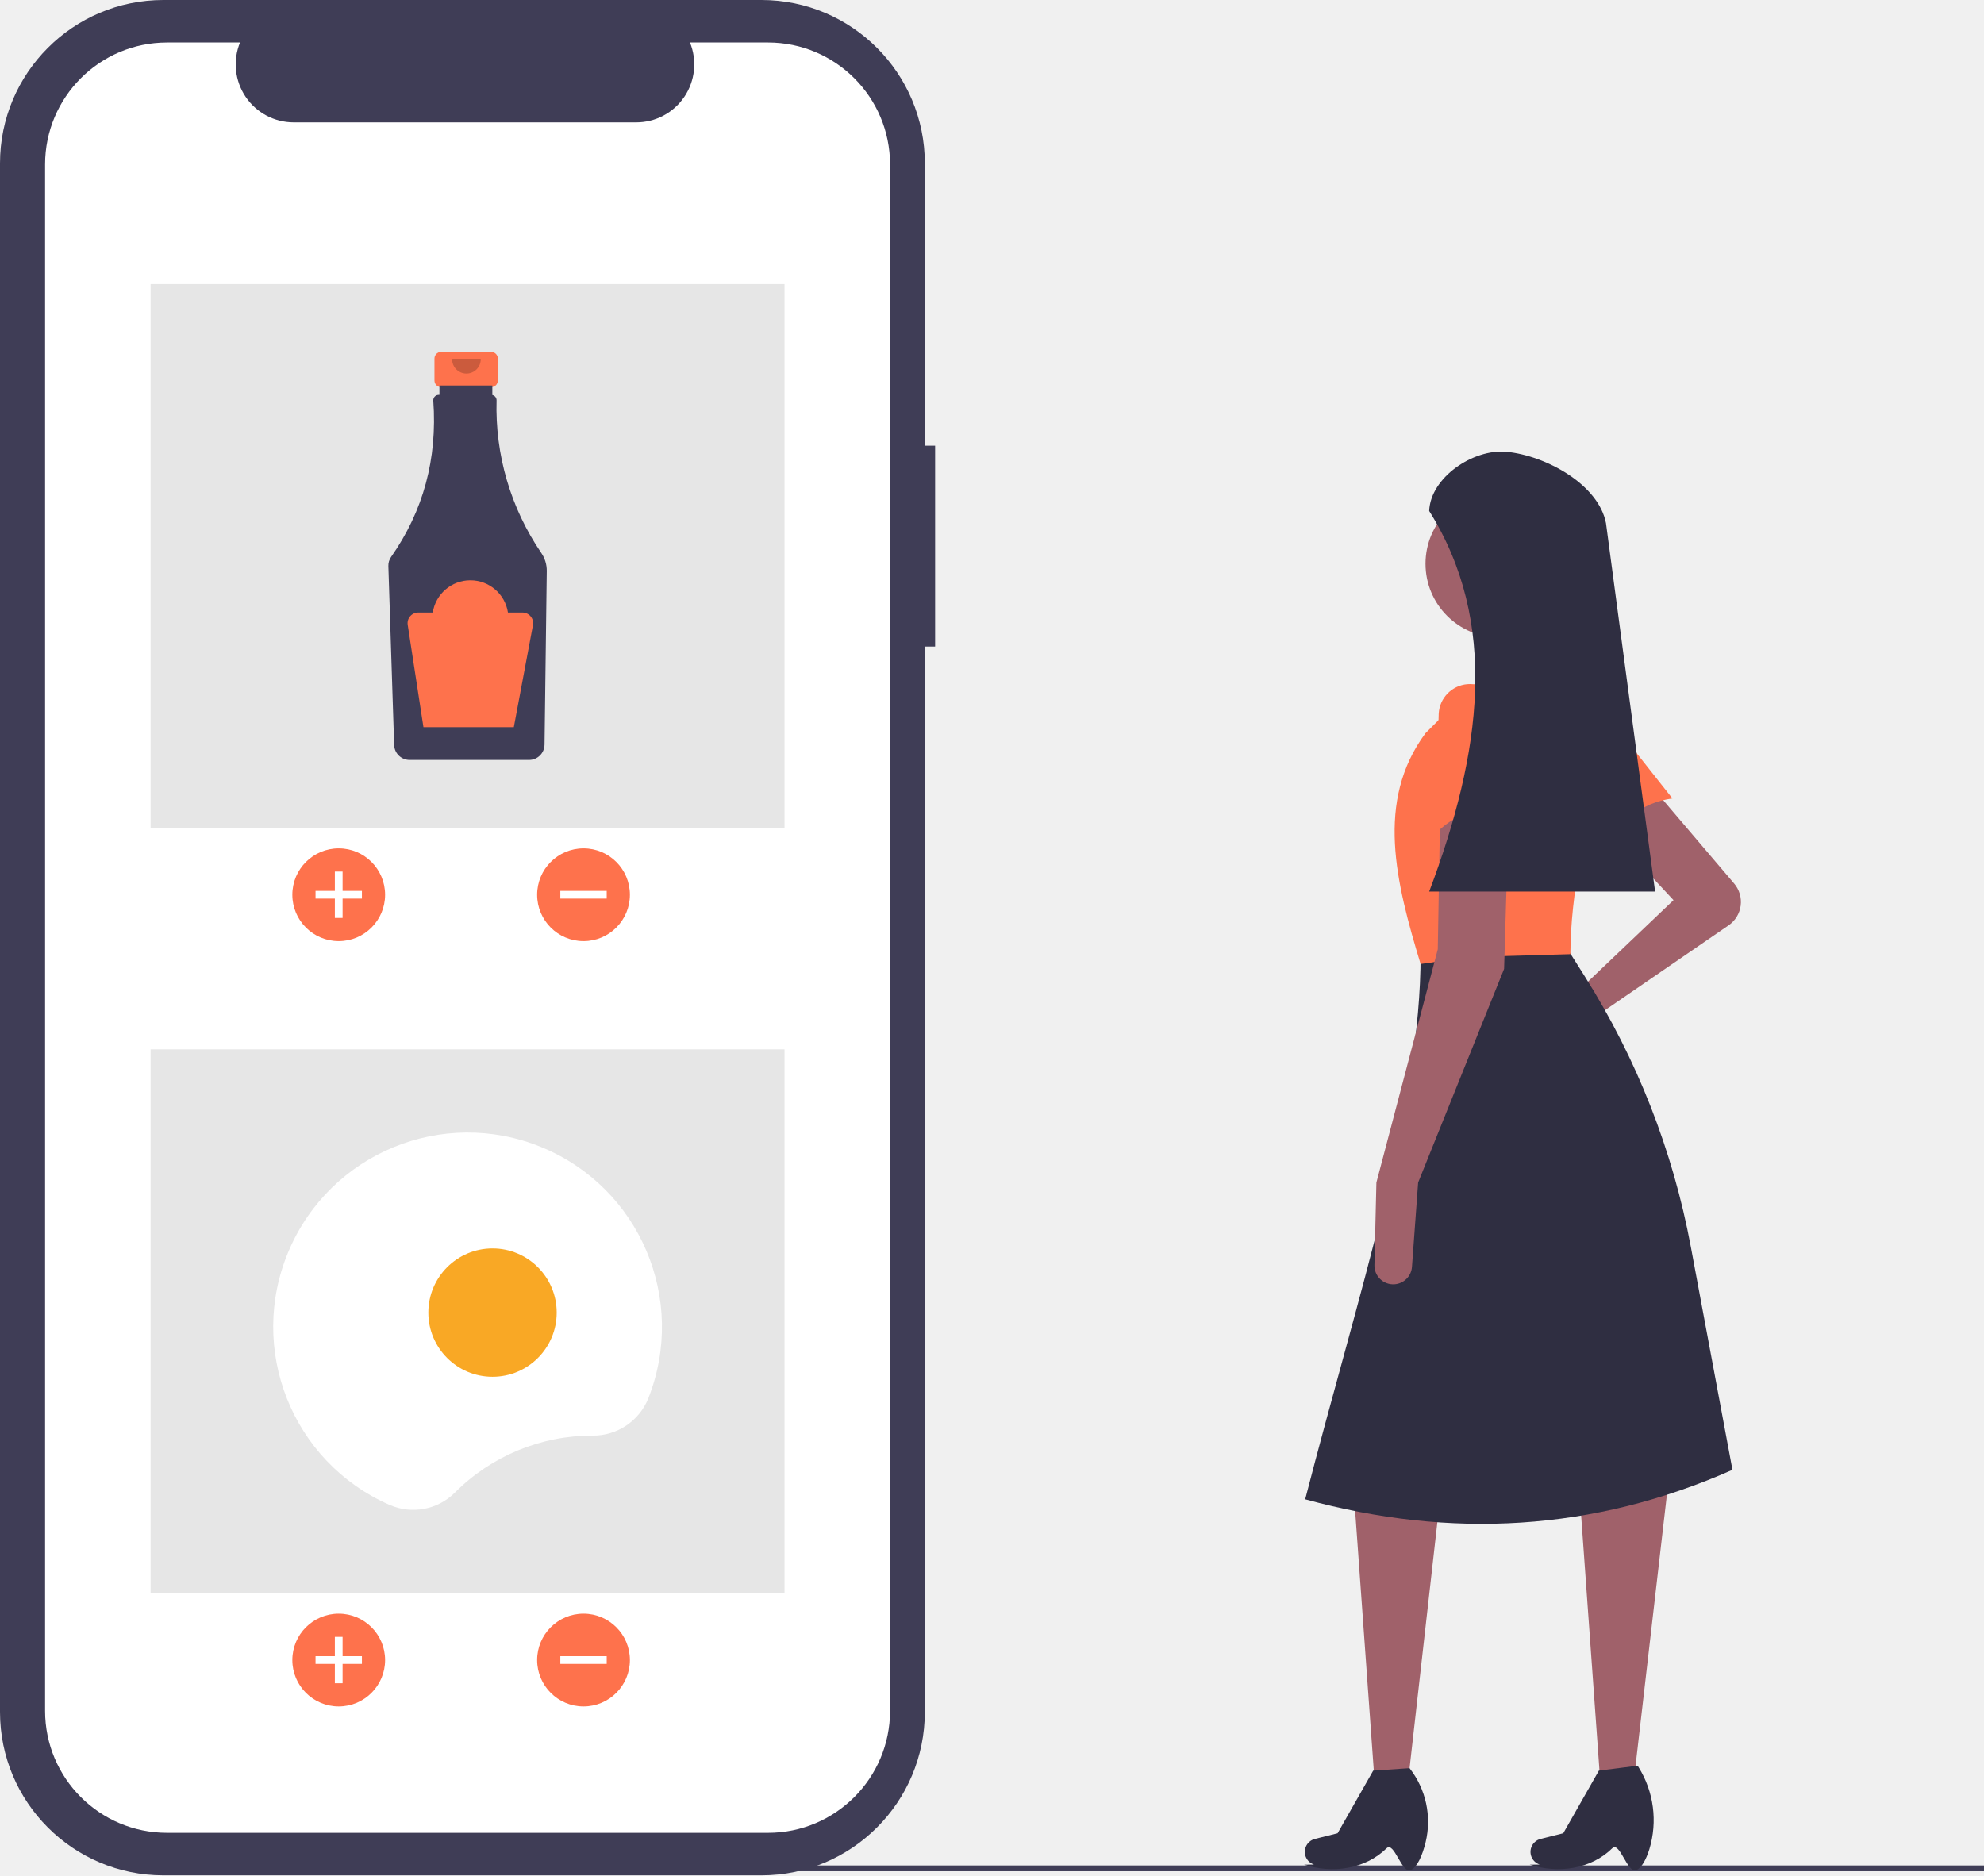
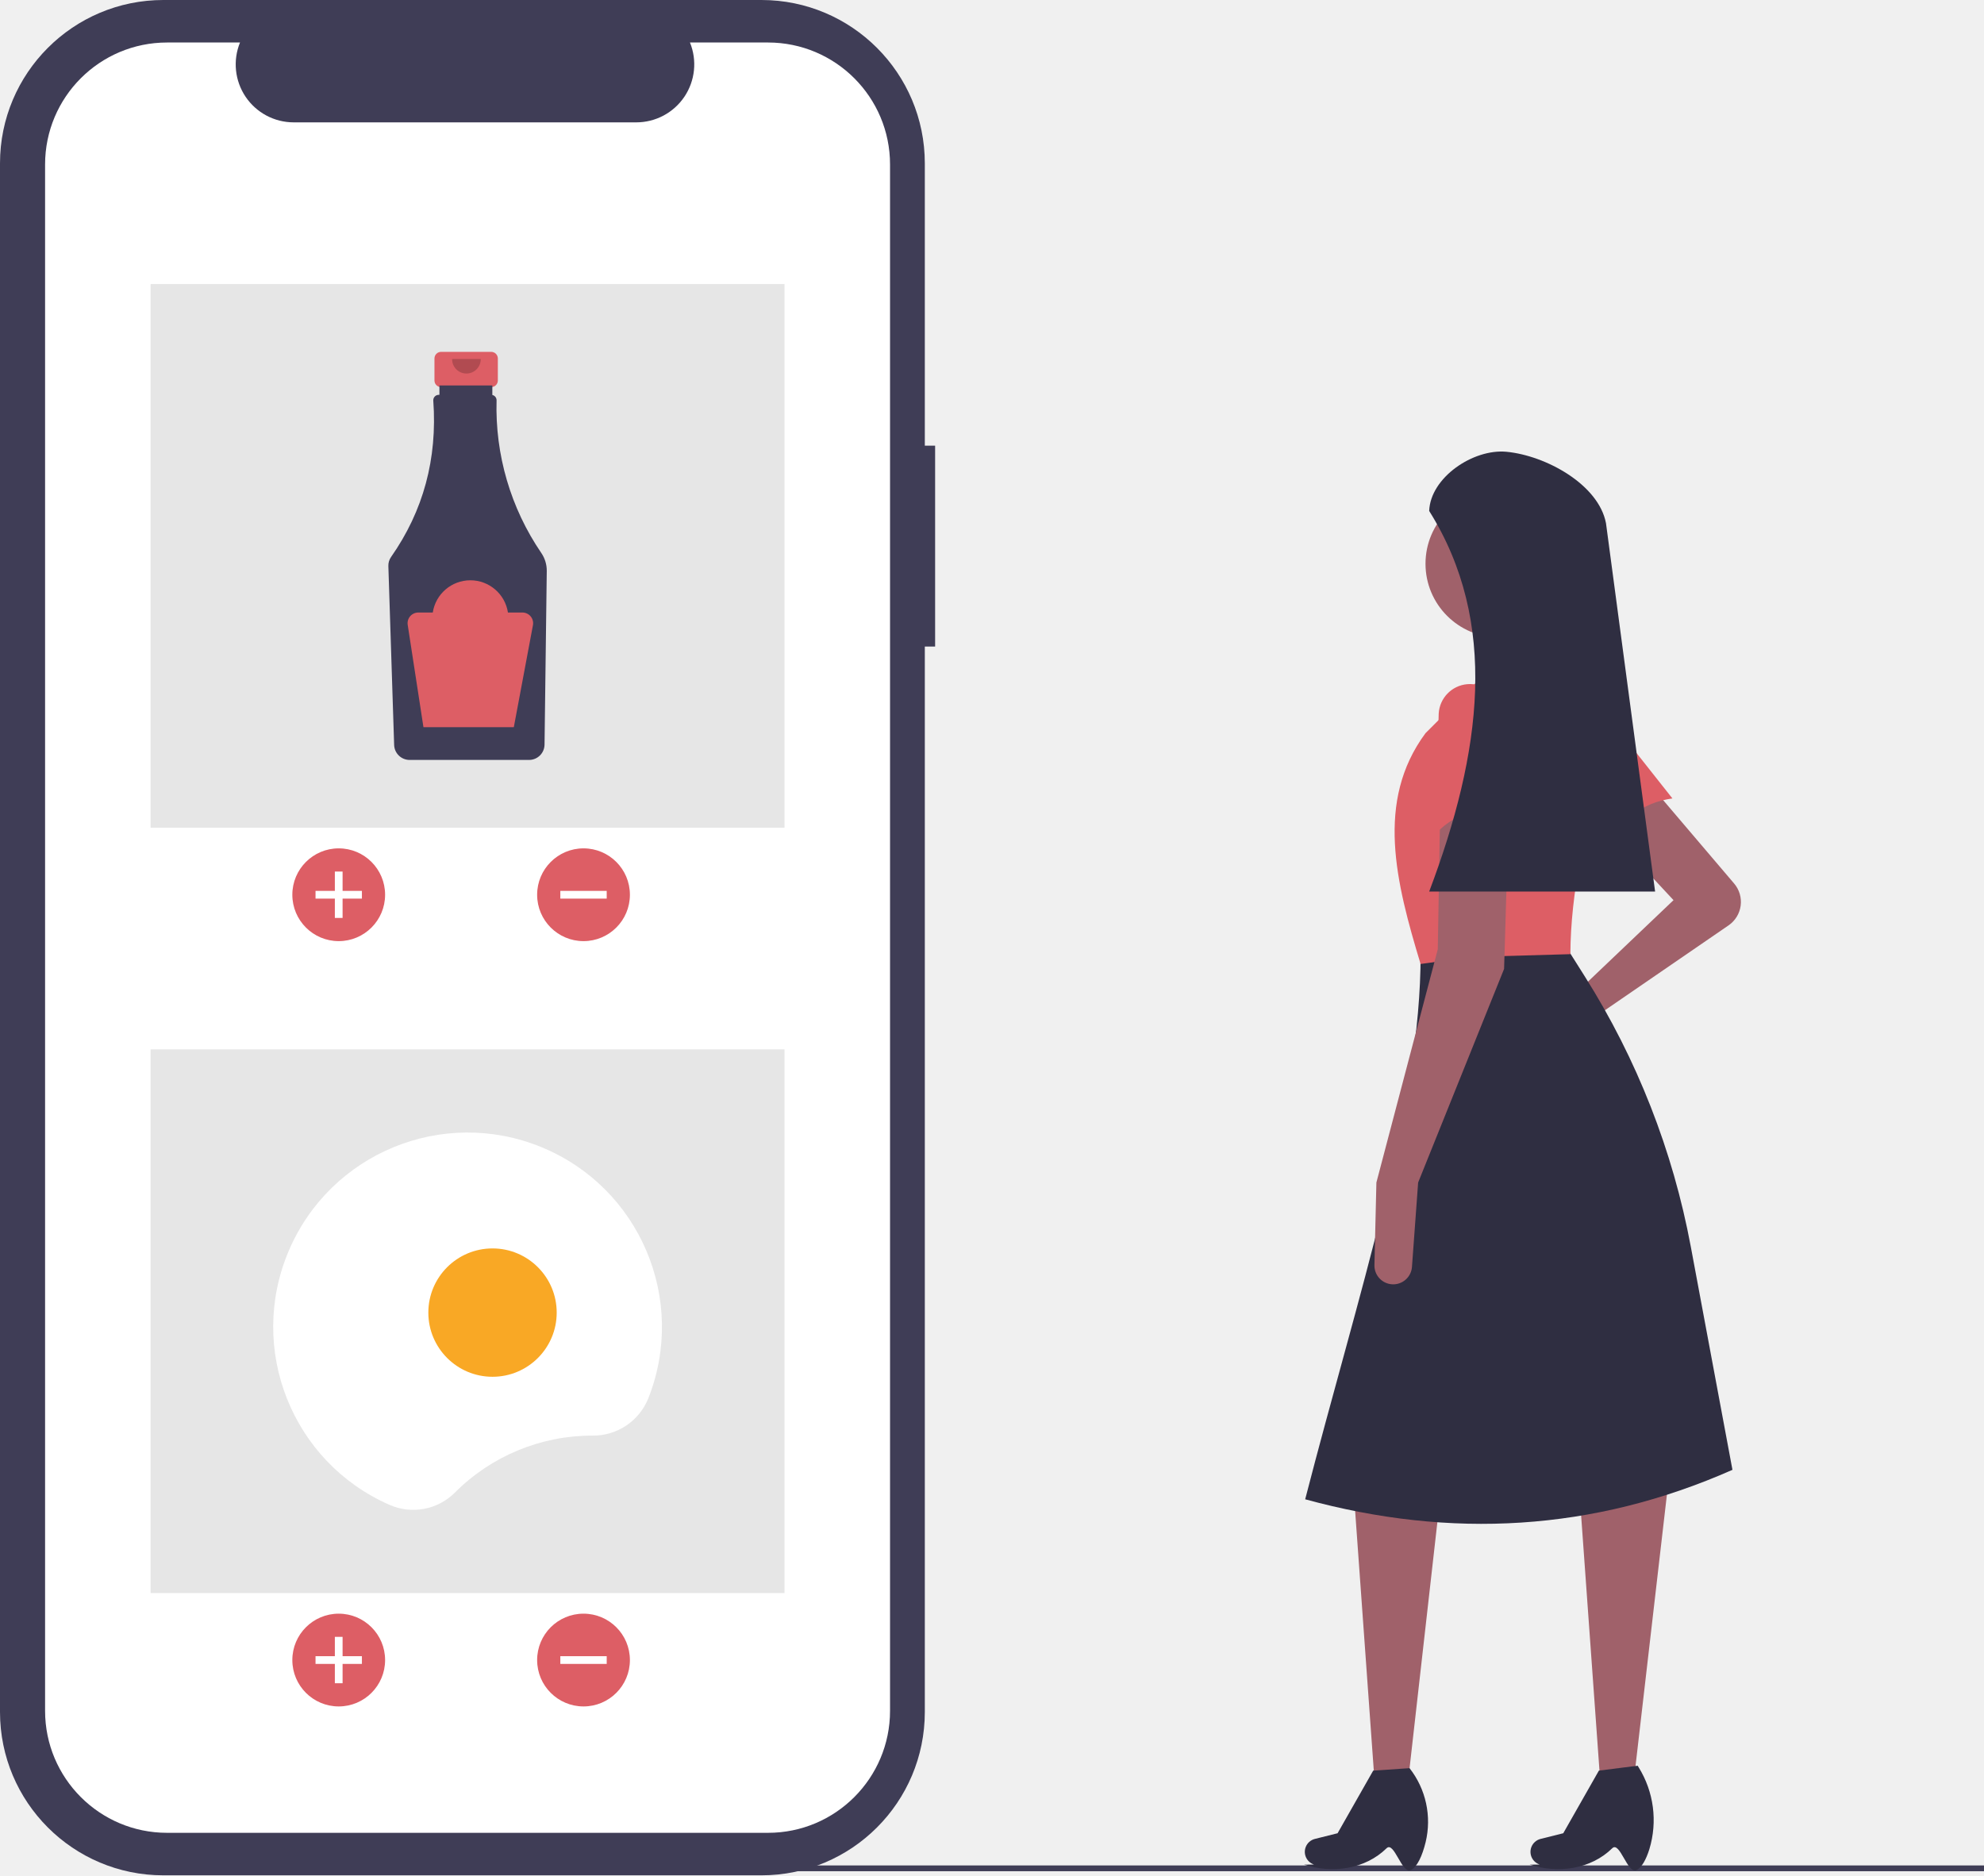
<svg xmlns="http://www.w3.org/2000/svg" data-name="Layer 1" width="769.924" height="727.778" viewBox="0 0 769.924 727.778">
  <rect x="250.367" y="723.942" width="519.557" height="2.241" fill="#3f3d56" />
  <path d="M888,428.993a11.02,11.02,0,0,1-2.155,16.227l-53.77,36.917-23.677,15.785a6.509,6.509,0,0,1-8.649-1.294h0a6.509,6.509,0,0,1,1.769-9.751l22.933-13.316L864.475,435.442l-25.729-27.635,19.059-14.294Z" transform="translate(-215.0382 -86.11098)" fill="#a0616a" />
  <polygon points="546.52 690.482 533.367 690.482 525.555 581.847 558.908 580.894 546.52 690.482" fill="#a0616a" />
  <path d="M762.511,811.851c-3.507,1.601-6.445-11.367-9.403-8.46-8.275,8.132-20.946,9.902-31.991,6.352l3.866-.043a5.173,5.173,0,0,1-3.26-6.741h0a5.173,5.173,0,0,1,3.589-3.202l8.8-2.2,13.818-24.3,14.106-.953h0a33.7,33.7,0,0,1,6.233,28.749C766.987,806.278,765.011,810.71,762.511,811.851Z" transform="translate(-215.0382 -86.11098)" fill="#2f2e41" />
  <polygon points="634.096 690.482 620.943 690.482 613.131 581.847 647.437 575.177 634.096 690.482" fill="#a0616a" />
  <path d="M850.087,811.851c-3.507,1.601-6.445-11.367-9.403-8.46-8.275,8.132-20.946,9.902-31.991,6.352l3.866-.043a5.173,5.173,0,0,1-3.26-6.741h0a5.173,5.173,0,0,1,3.589-3.202l8.8-2.2,13.818-24.3,15.059-1.906.38.622a38.827,38.827,0,0,1,4.161,31.749C853.852,807.735,852.148,810.911,850.087,811.851Z" transform="translate(-215.0382 -86.11098)" fill="#2f2e41" />
-   <path d="M864.048,395.97c-12.096,1.683-20.469,8.307-23.88,21.521l-22.233-41.05a12.155,12.155,0,0,1,3.873-15.437h0a12.155,12.155,0,0,1,16.511,2.417Z" transform="translate(-215.0382 -86.11098)" fill="#fe724c" />
+   <path d="M864.048,395.97c-12.096,1.683-20.469,8.307-23.88,21.521l-22.233-41.05a12.155,12.155,0,0,1,3.873-15.437h0a12.155,12.155,0,0,1,16.511,2.417Z" transform="translate(-215.0382 -86.11098)" fill="#dd5e65" />
  <path d="M887.346,656.523C833.288,680.441,777.965,683.384,721.535,667.958c20.606-79.922,44.938-152.188,44.788-211.552l55.27-4.765,8.51,13.491A299.308,299.308,0,0,1,871.175,569.893Z" transform="translate(-215.0382 -86.11098)" fill="#2f2e41" />
  <circle cx="581.779" cy="218.779" r="28.588" fill="#a0616a" />
  <polygon points="613.225 269.284 577.967 271.19 572.249 239.743 600.837 234.979 613.225 269.284" fill="#a0616a" />
-   <path d="M824.452,456.407l-38.627,1.088-19.502,2.724c-9.573-31.621-17.632-63.17,1.906-89.576L791.099,347.772l34.306-.953.454.26a27.626,27.626,0,0,1,12.657,32.14C830.003,406.883,824.535,433.007,824.452,456.407Z" transform="translate(-215.0382 -86.11098)" fill="#fe724c" />
+   <path d="M824.452,456.407l-38.627,1.088-19.502,2.724c-9.573-31.621-17.632-63.17,1.906-89.576L791.099,347.772l34.306-.953.454.26a27.626,27.626,0,0,1,12.657,32.14C830.003,406.883,824.535,433.007,824.452,456.407Z" transform="translate(-215.0382 -86.11098)" fill="#dd5e65" />
  <path d="M765.37,545.03l-2.396,32.746a7.294,7.294,0,0,1-6.789,6.746h0a7.294,7.294,0,0,1-7.777-7.452l.763-32.041,23.823-90.529.953-55.27,26.682-.953-1.906,63.847Z" transform="translate(-215.0382 -86.11098)" fill="#a0616a" />
-   <path d="M803.487,403.042c-11.313-4.6-21.878-3.06-31.447,6.671l1.311-46.666a12.155,12.155,0,0,1,11.083-11.422h0a12.155,12.155,0,0,1,13.081,10.36Z" transform="translate(-215.0382 -86.11098)" fill="#fe724c" />
+   <path d="M803.487,403.042c-11.313-4.6-21.878-3.06-31.447,6.671l1.311-46.666a12.155,12.155,0,0,1,11.083-11.422h0a12.155,12.155,0,0,1,13.081,10.36Z" transform="translate(-215.0382 -86.11098)" fill="#dd5e65" />
  <path d="M857.328,432.107h-87.67c20.452-54.157,27.047-104.539,0-147.705.464-12.965,17.093-24.205,30.007-22.963h0c15.252,1.467,35.747,12.674,38.604,27.728Z" transform="translate(-215.0382 -86.11098)" fill="#2f2e41" />
  <path d="M577.928,259.058h-3.999V149.513A63.402,63.402,0,0,0,510.527,86.111H278.44a63.402,63.402,0,0,0-63.402,63.402V750.487A63.402,63.402,0,0,0,278.44,813.889H510.527a63.402,63.402,0,0,0,63.402-63.402V337.034h3.999Z" transform="translate(-215.0382 -86.11098)" fill="#3f3d56" />
  <path d="M513.085,102.606h-30.295a22.495,22.495,0,0,1-20.827,30.991H329.003A22.495,22.495,0,0,1,308.176,102.606H279.881a47.348,47.348,0,0,0-47.348,47.348V750.046a47.348,47.348,0,0,0,47.348,47.348H513.085a47.348,47.348,0,0,0,47.348-47.348V149.954A47.348,47.348,0,0,0,513.085,102.606Z" transform="translate(-215.0382 -86.11098)" fill="#fff" />
  <rect x="58.445" y="110.234" width="246" height="211" fill="#e6e6e6" />
-   <circle cx="131.445" cy="347.234" r="18" fill="#fe724c" />
+   <circle cx="131.445" cy="347.234" r="18" fill="#dd5e65" />
  <polygon points="140.445 345.734 132.945 345.734 132.945 338.234 129.945 338.234 129.945 345.734 122.445 345.734 122.445 348.734 129.945 348.734 129.945 356.234 132.945 356.234 132.945 348.734 140.445 348.734 140.445 345.734" fill="#fff" />
-   <circle cx="226.445" cy="347.234" r="18" fill="#fe724c" />
+   <circle cx="226.445" cy="347.234" r="18" fill="#dd5e65" />
  <rect x="439.983" y="424.345" width="3" height="18" transform="translate(659.7893 -94.24918) rotate(90)" fill="#fff" />
-   <path d="M405.658,222.66H386.217a2.577,2.577,0,0,0-2.577,2.577v8.533a2.577,2.577,0,0,0,2.577,2.577H389.439v12.785h12.997V236.347h3.222a2.577,2.577,0,0,0,2.577-2.577v-8.533A2.577,2.577,0,0,0,405.658,222.66Z" transform="translate(-215.0382 -86.11098)" fill="#fe724c" />
+   <path d="M405.658,222.66H386.217a2.577,2.577,0,0,0-2.577,2.577v8.533a2.577,2.577,0,0,0,2.577,2.577H389.439v12.785h12.997V236.347h3.222a2.577,2.577,0,0,0,2.577-2.577v-8.533A2.577,2.577,0,0,0,405.658,222.66Z" transform="translate(-215.0382 -86.11098)" fill="#dd5e65" />
  <path d="M425.129,300.752a99.945,99.945,0,0,1-17.387-59.256,2.108,2.108,0,0,0-1.645-2.103v-3.687H385.565v3.636h-.283a2.107,2.107,0,0,0-2.104,2.109q0.0.077.006.153,2.426,33.821-16.386,60.66a5.806,5.806,0,0,0-1.051,3.518l2.245,69.445a6.012,6.012,0,0,0,5.96,5.802h46.439a6.014,6.014,0,0,0,5.964-5.904l.865-67.425A12.168,12.168,0,0,0,425.129,300.752Z" transform="translate(-215.0382 -86.11098)" fill="#3f3d56" />
  <path d="M401.605,225.44a5.561,5.561,0,1,1-11.121,0" transform="translate(-215.0382 -86.11098)" opacity="0.2" style="isolation:isolate" />
-   <path d="M417.778,323.82h-5.623a14.759,14.759,0,0,0-29.174,0h-5.624a4.15,4.15,0,0,0-4.102,4.781l6.108,39.704H414.437l7.419-39.57a4.15,4.15,0,0,0-4.079-4.915Z" transform="translate(-215.0382 -86.11098)" fill="#fe724c" />
+   <path d="M417.778,323.82h-5.623a14.759,14.759,0,0,0-29.174,0h-5.624a4.15,4.15,0,0,0-4.102,4.781l6.108,39.704H414.437l7.419-39.57a4.15,4.15,0,0,0-4.079-4.915Z" transform="translate(-215.0382 -86.11098)" fill="#dd5e65" />
  <rect x="58.445" y="407.234" width="246" height="211" fill="#e6e6e6" />
-   <circle cx="131.445" cy="644.234" r="18" fill="#fe724c" />
+   <circle cx="131.445" cy="644.234" r="18" fill="#dd5e65" />
  <polygon points="140.445 642.734 132.945 642.734 132.945 635.234 129.945 635.234 129.945 642.734 122.445 642.734 122.445 645.734 129.945 645.734 129.945 653.234 132.945 653.234 132.945 645.734 140.445 645.734 140.445 642.734" fill="#fff" />
-   <circle cx="226.445" cy="644.234" r="18" fill="#fe724c" />
+   <circle cx="226.445" cy="644.234" r="18" fill="#dd5e65" />
  <rect x="439.983" y="721.345" width="3" height="18" transform="translate(956.7893 202.7508) rotate(90)" fill="#fff" />
  <path d="M444.911,643.242l.136 0a23.04,23.04,0,0,0,21.573-14.45A75.416,75.416,0,1,0,366.154,670.102a22.843,22.843,0,0,0,25.37-4.704A75.167,75.167,0,0,1,444.911,643.242Z" transform="translate(-215.0382 -86.11098)" fill="#fff" />
  <circle cx="191.13" cy="509.395" r="24.906" fill="#f9a825" />
</svg>
